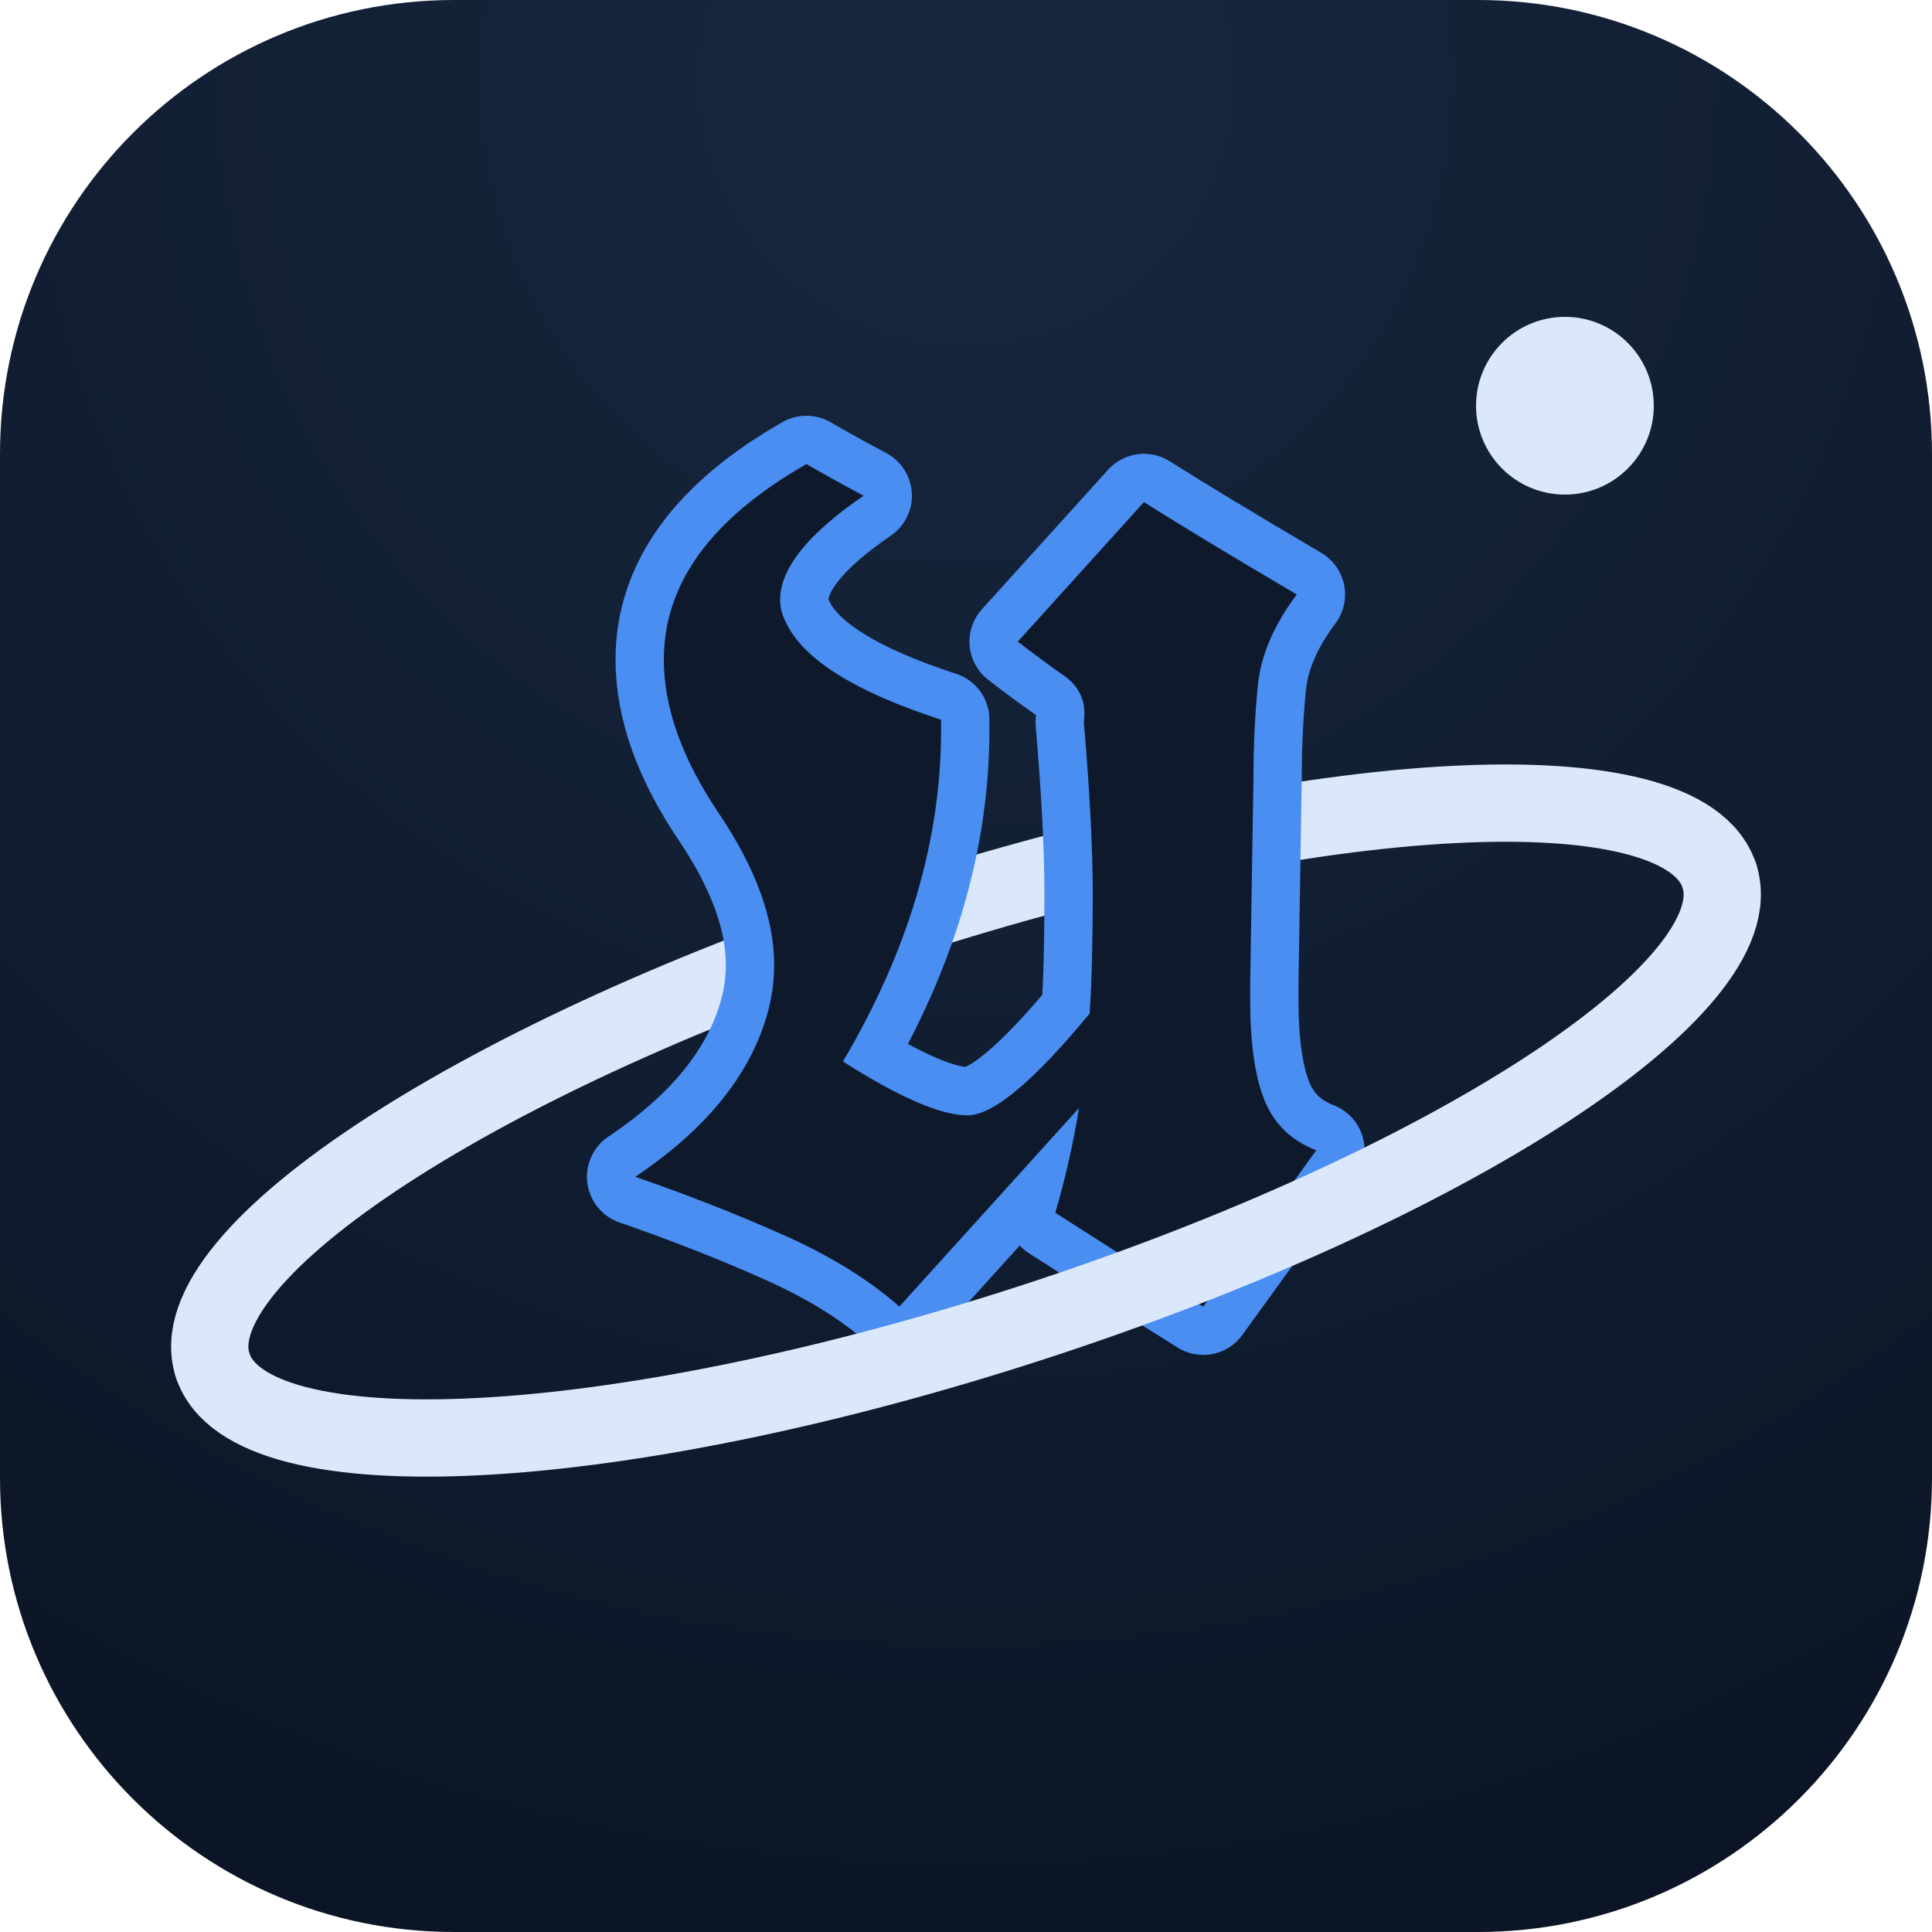
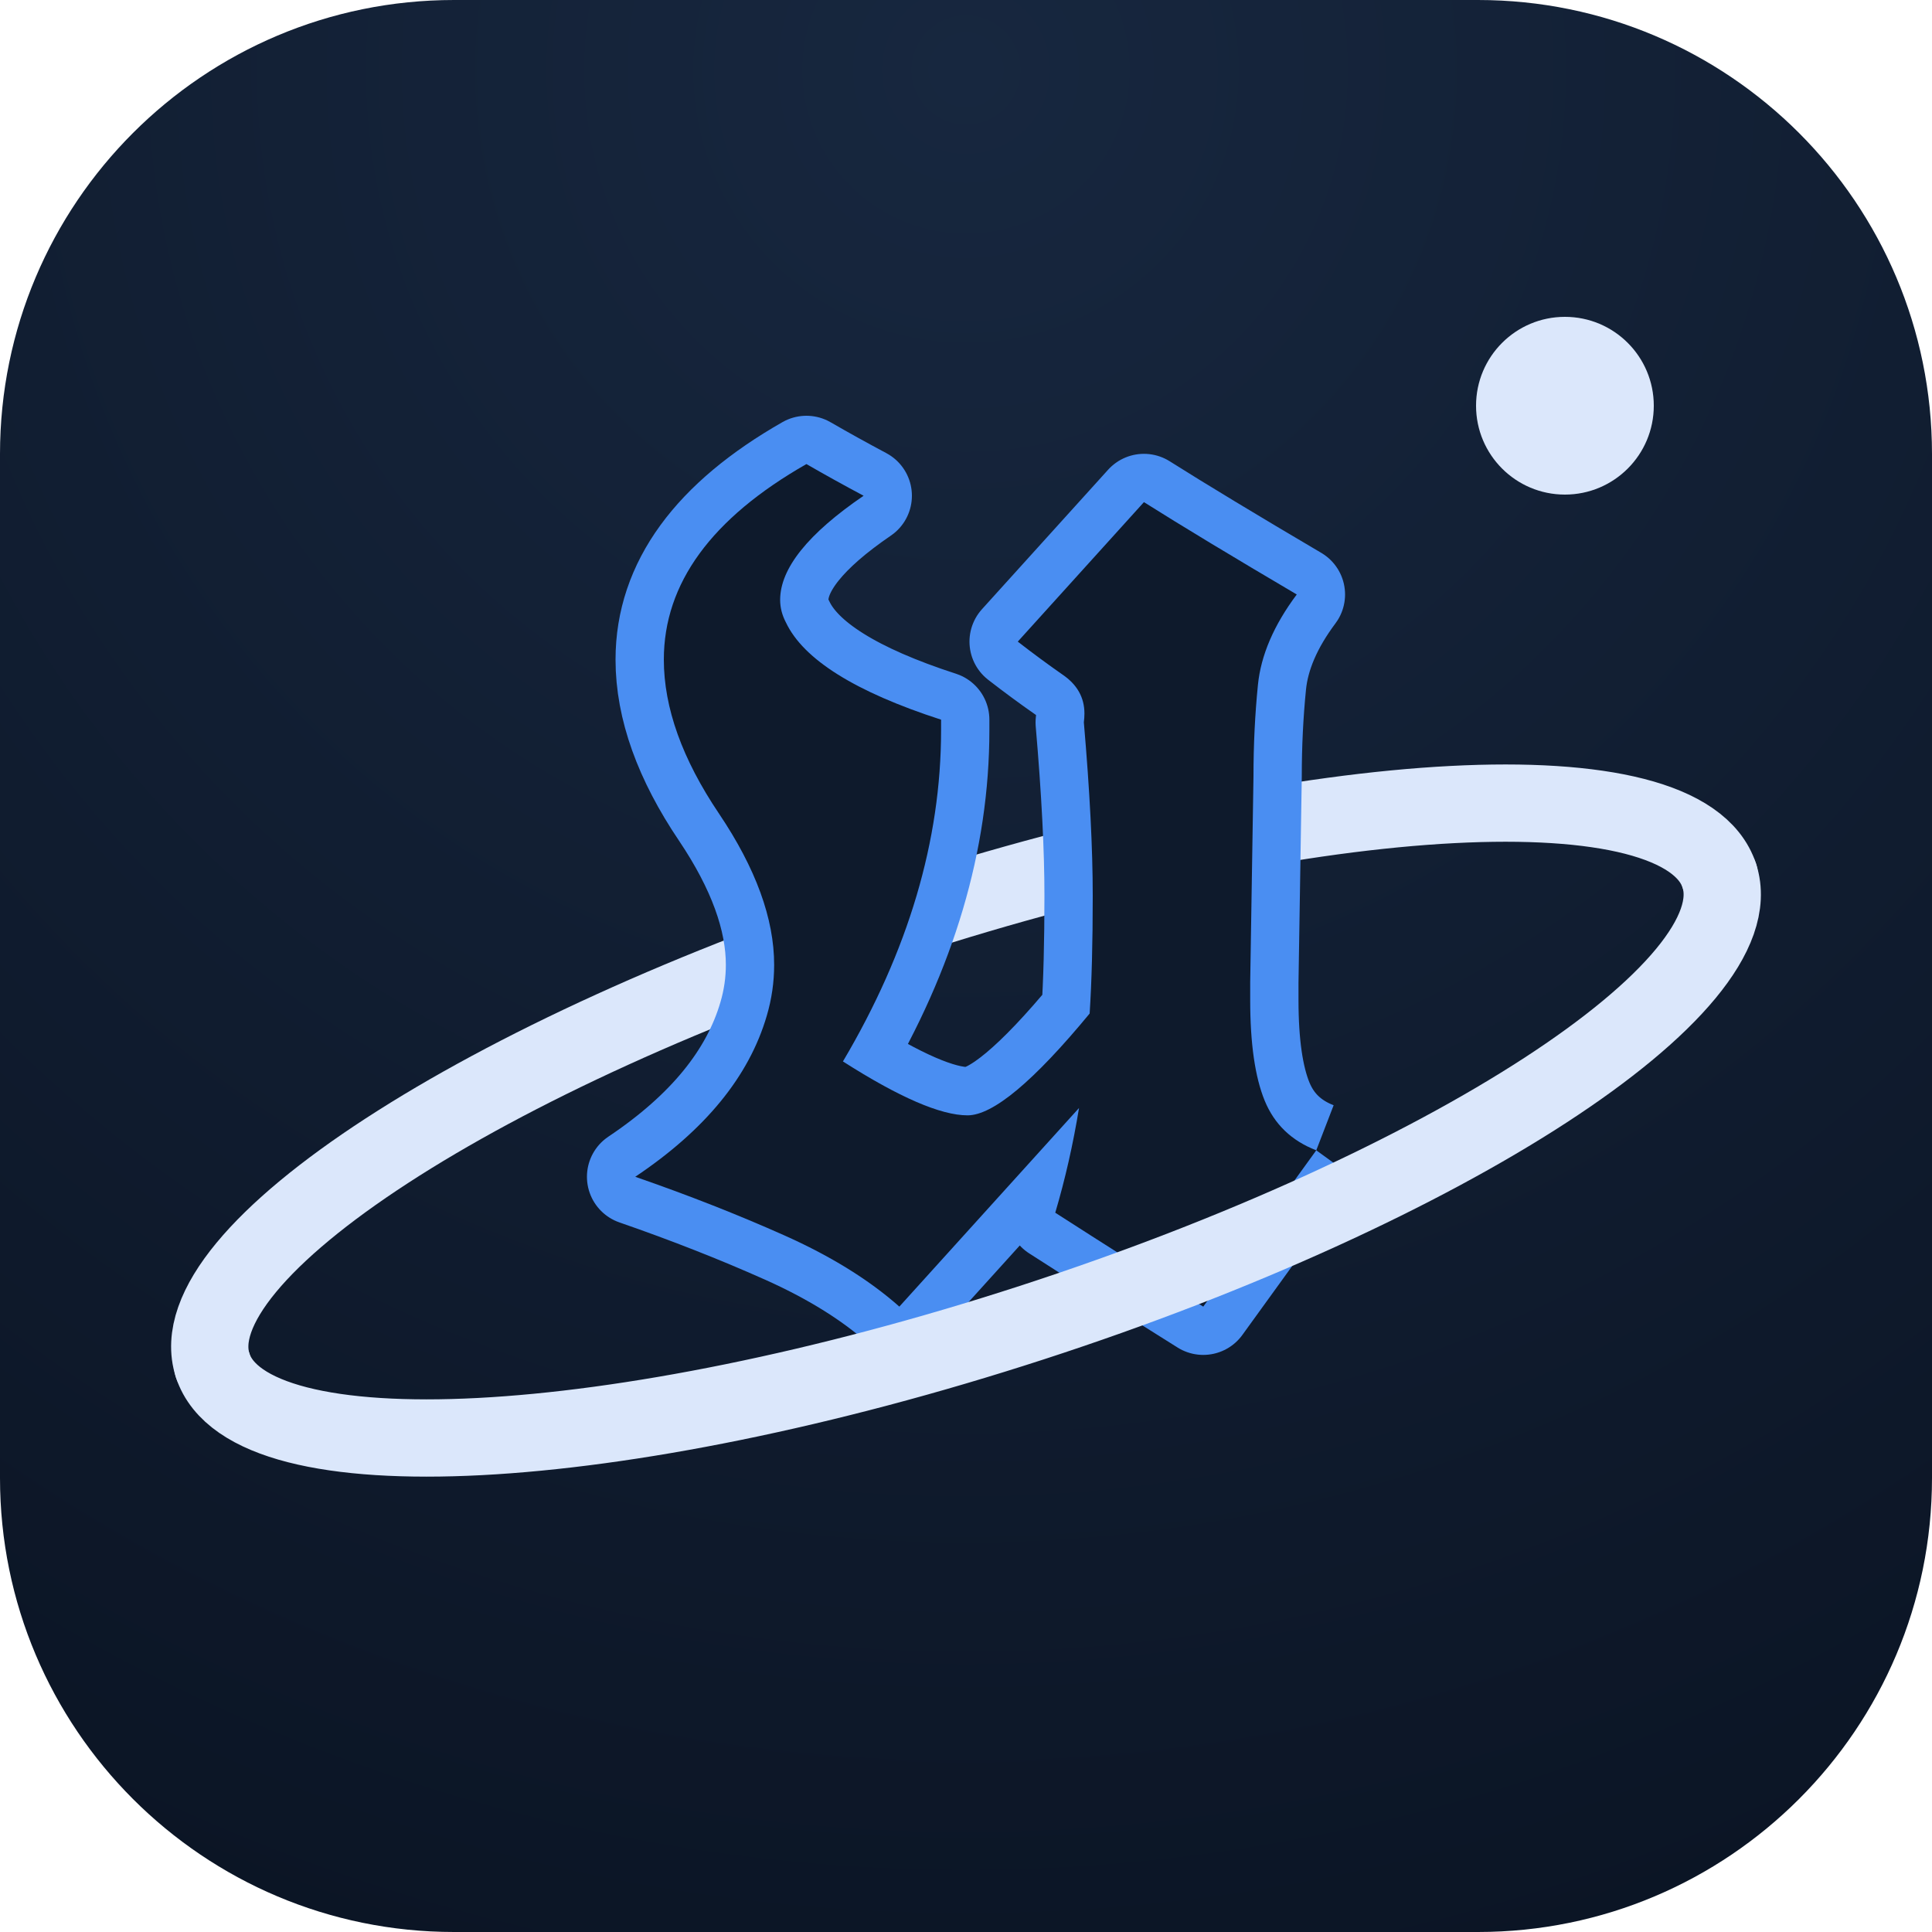
<svg xmlns="http://www.w3.org/2000/svg" width="512" height="512" viewBox="0 0 512 512">
  <defs>
-     <radialGradient id="g" gradientUnits="userSpaceOnUse" cx="256" cy="20.48" r="573.44">
-       <stop offset="0" stop-color="#17273f" />
-       <stop offset="1" stop-color="#0a1322" />
+     <radialGradient id="bg" cx="50%" cy="4%" r="112%">
+       <stop offset="0%" stop-color="#17273f" />
+       <stop offset="100%" stop-color="#0a1322" />
    </radialGradient>
  </defs>
-   <rect width="512" height="512" rx="120.32" fill="url(#g)" />
+   <rect width="512" height="512" rx="120.32" ry="120.32" fill="url(#bg)" />
  <g transform="scale(5.12)">
    <path d="M9 58 A41 11 0 0 1 91 58" fill="none" stroke="#dbe7fb" stroke-width="4" stroke-linecap="round" transform="rotate(-18 50 58)" />
-     <path d="M68.13 59.54L62.28 67.63Q58.45 65.23 54.62 62.77L54.62 62.77Q55.39 60.17 55.85 57.35L55.85 57.35L46.55 67.63Q44.20 65.55 40.59 63.94Q36.98 62.33 32.88 60.91L32.88 60.91Q38.32 57.27 39.69 52.57L39.69 52.57Q40.07 51.28 40.07 49.94L40.07 49.94Q40.07 46.36 37.22 42.12Q34.36 37.88 34.36 34.14L34.36 34.14Q34.36 28.23 41.74 24.02L41.74 24.02Q43.16 24.84 44.70 25.66L44.70 25.66Q40.38 28.61 40.38 31.05L40.38 31.05Q40.38 31.65 40.68 32.22L40.68 32.22Q42.04 35.09 48.71 37.25L48.71 37.25Q48.71 37.53 48.71 37.80L48.71 37.80Q48.71 46.36 43.63 54.94L43.63 54.94Q48.00 57.73 50.08 57.73L50.08 57.73Q52.05 57.73 56.40 52.46L56.40 52.46Q56.56 50.00 56.56 46.36Q56.56 42.72 56.10 37.39L56.10 37.39Q56.13 37.14 56.13 36.93L56.13 36.93Q56.13 35.69 55.00 34.92Q53.88 34.14 52.68 33.21L52.68 33.21L59.21 25.99Q62.11 27.82 67.12 30.77L67.12 30.77Q65.34 33.15 65.11 35.45Q64.88 37.75 64.88 40.18L64.88 40.18L64.71 50.84Q64.71 51.34 64.71 51.77L64.71 51.77Q64.71 55.14 65.46 56.97Q66.21 58.80 68.13 59.54L68.13 59.54Z" fill="none" stroke="#4a8ef2" stroke-width="5" stroke-linejoin="round" />
-     <path d="M68.13 59.54L62.28 67.63Q58.45 65.23 54.62 62.77L54.62 62.77Q55.39 60.17 55.85 57.35L55.85 57.35L46.55 67.63Q44.20 65.55 40.59 63.94Q36.98 62.33 32.88 60.91L32.88 60.91Q38.32 57.27 39.69 52.57L39.69 52.57Q40.07 51.28 40.07 49.94L40.07 49.94Q40.07 46.36 37.22 42.12Q34.36 37.88 34.36 34.14L34.36 34.14Q34.36 28.23 41.74 24.02L41.74 24.02Q43.16 24.84 44.70 25.66L44.70 25.66Q40.38 28.61 40.38 31.05L40.38 31.05Q40.38 31.65 40.68 32.22L40.68 32.22Q42.04 35.09 48.71 37.25L48.71 37.25Q48.71 37.53 48.71 37.80L48.71 37.80Q48.71 46.36 43.63 54.94L43.63 54.94Q48.00 57.73 50.08 57.73L50.08 57.73Q52.05 57.73 56.40 52.46L56.40 52.46Q56.56 50.00 56.56 46.36Q56.56 42.72 56.10 37.39L56.10 37.39Q56.13 37.14 56.13 36.93L56.13 36.93Q56.13 35.69 55.00 34.92Q53.88 34.14 52.68 33.21L52.68 33.21L59.21 25.99Q62.11 27.82 67.12 30.77L67.12 30.77Q65.34 33.15 65.11 35.45Q64.88 37.75 64.88 40.18L64.88 40.18L64.71 50.84Q64.71 51.34 64.71 51.77L64.71 51.77Q64.71 55.14 65.46 56.97Q66.21 58.80 68.13 59.54L68.13 59.54Z" fill="#0e1a2c" />
+     <path d="M68.13 59.54L62.28 67.63Q58.45 65.23 54.62 62.77L54.62 62.77Q55.39 60.17 55.85 57.35L55.85 57.35L46.55 67.63Q44.2 65.55 40.59 63.94Q36.98 62.33 32.88 60.91L32.88 60.91Q38.32 57.27 39.69 52.57L39.69 52.57Q40.07 51.28 40.07 49.94L40.07 49.94Q40.07 46.36 37.22 42.12Q34.36 37.88 34.36 34.14L34.36 34.14Q34.36 28.23 41.74 24.02L41.74 24.02Q43.16 24.84 44.7 25.66L44.7 25.66Q40.38 28.61 40.38 31.05L40.38 31.05Q40.38 31.65 40.68 32.22L40.68 32.22Q42.04 35.09 48.71 37.25L48.71 37.25Q48.71 37.53 48.71 37.8L48.71 37.8Q48.71 46.36 43.63 54.94L43.63 54.94Q48 57.73 50.08 57.73L50.08 57.73Q52.05 57.73 56.4 52.46L56.4 52.46Q56.56 50 56.56 46.36Q56.56 42.72 56.1 37.39L56.1 37.39Q56.13 37.14 56.13 36.93L56.13 36.93Q56.13 35.69 55 34.92Q53.88 34.14 52.68 33.21L52.68 33.21L59.21 25.99Q62.11 27.82 67.12 30.77L67.12 30.77Q65.34 33.15 65.11 35.45Q64.88 37.75 64.88 40.18L64.88 40.18L64.71 50.84Q64.71 51.34 64.71 51.77L64.71 51.77Q64.71 55.14 65.46 56.97Q66.21 58.8 68.13 59.54L68.13 59.54" fill="#0e1a2c" stroke="#4a8ef2" stroke-width="5" stroke-linejoin="round" paint-order="stroke" />
    <path d="M91 58 A41 11 0 0 1 9 58" fill="none" stroke="#dbe7fb" stroke-width="4" stroke-linecap="round" transform="rotate(-18 50 58)" />
    <circle cx="81" cy="21" r="4.6" fill="#dbe7fb" />
  </g>
</svg>
